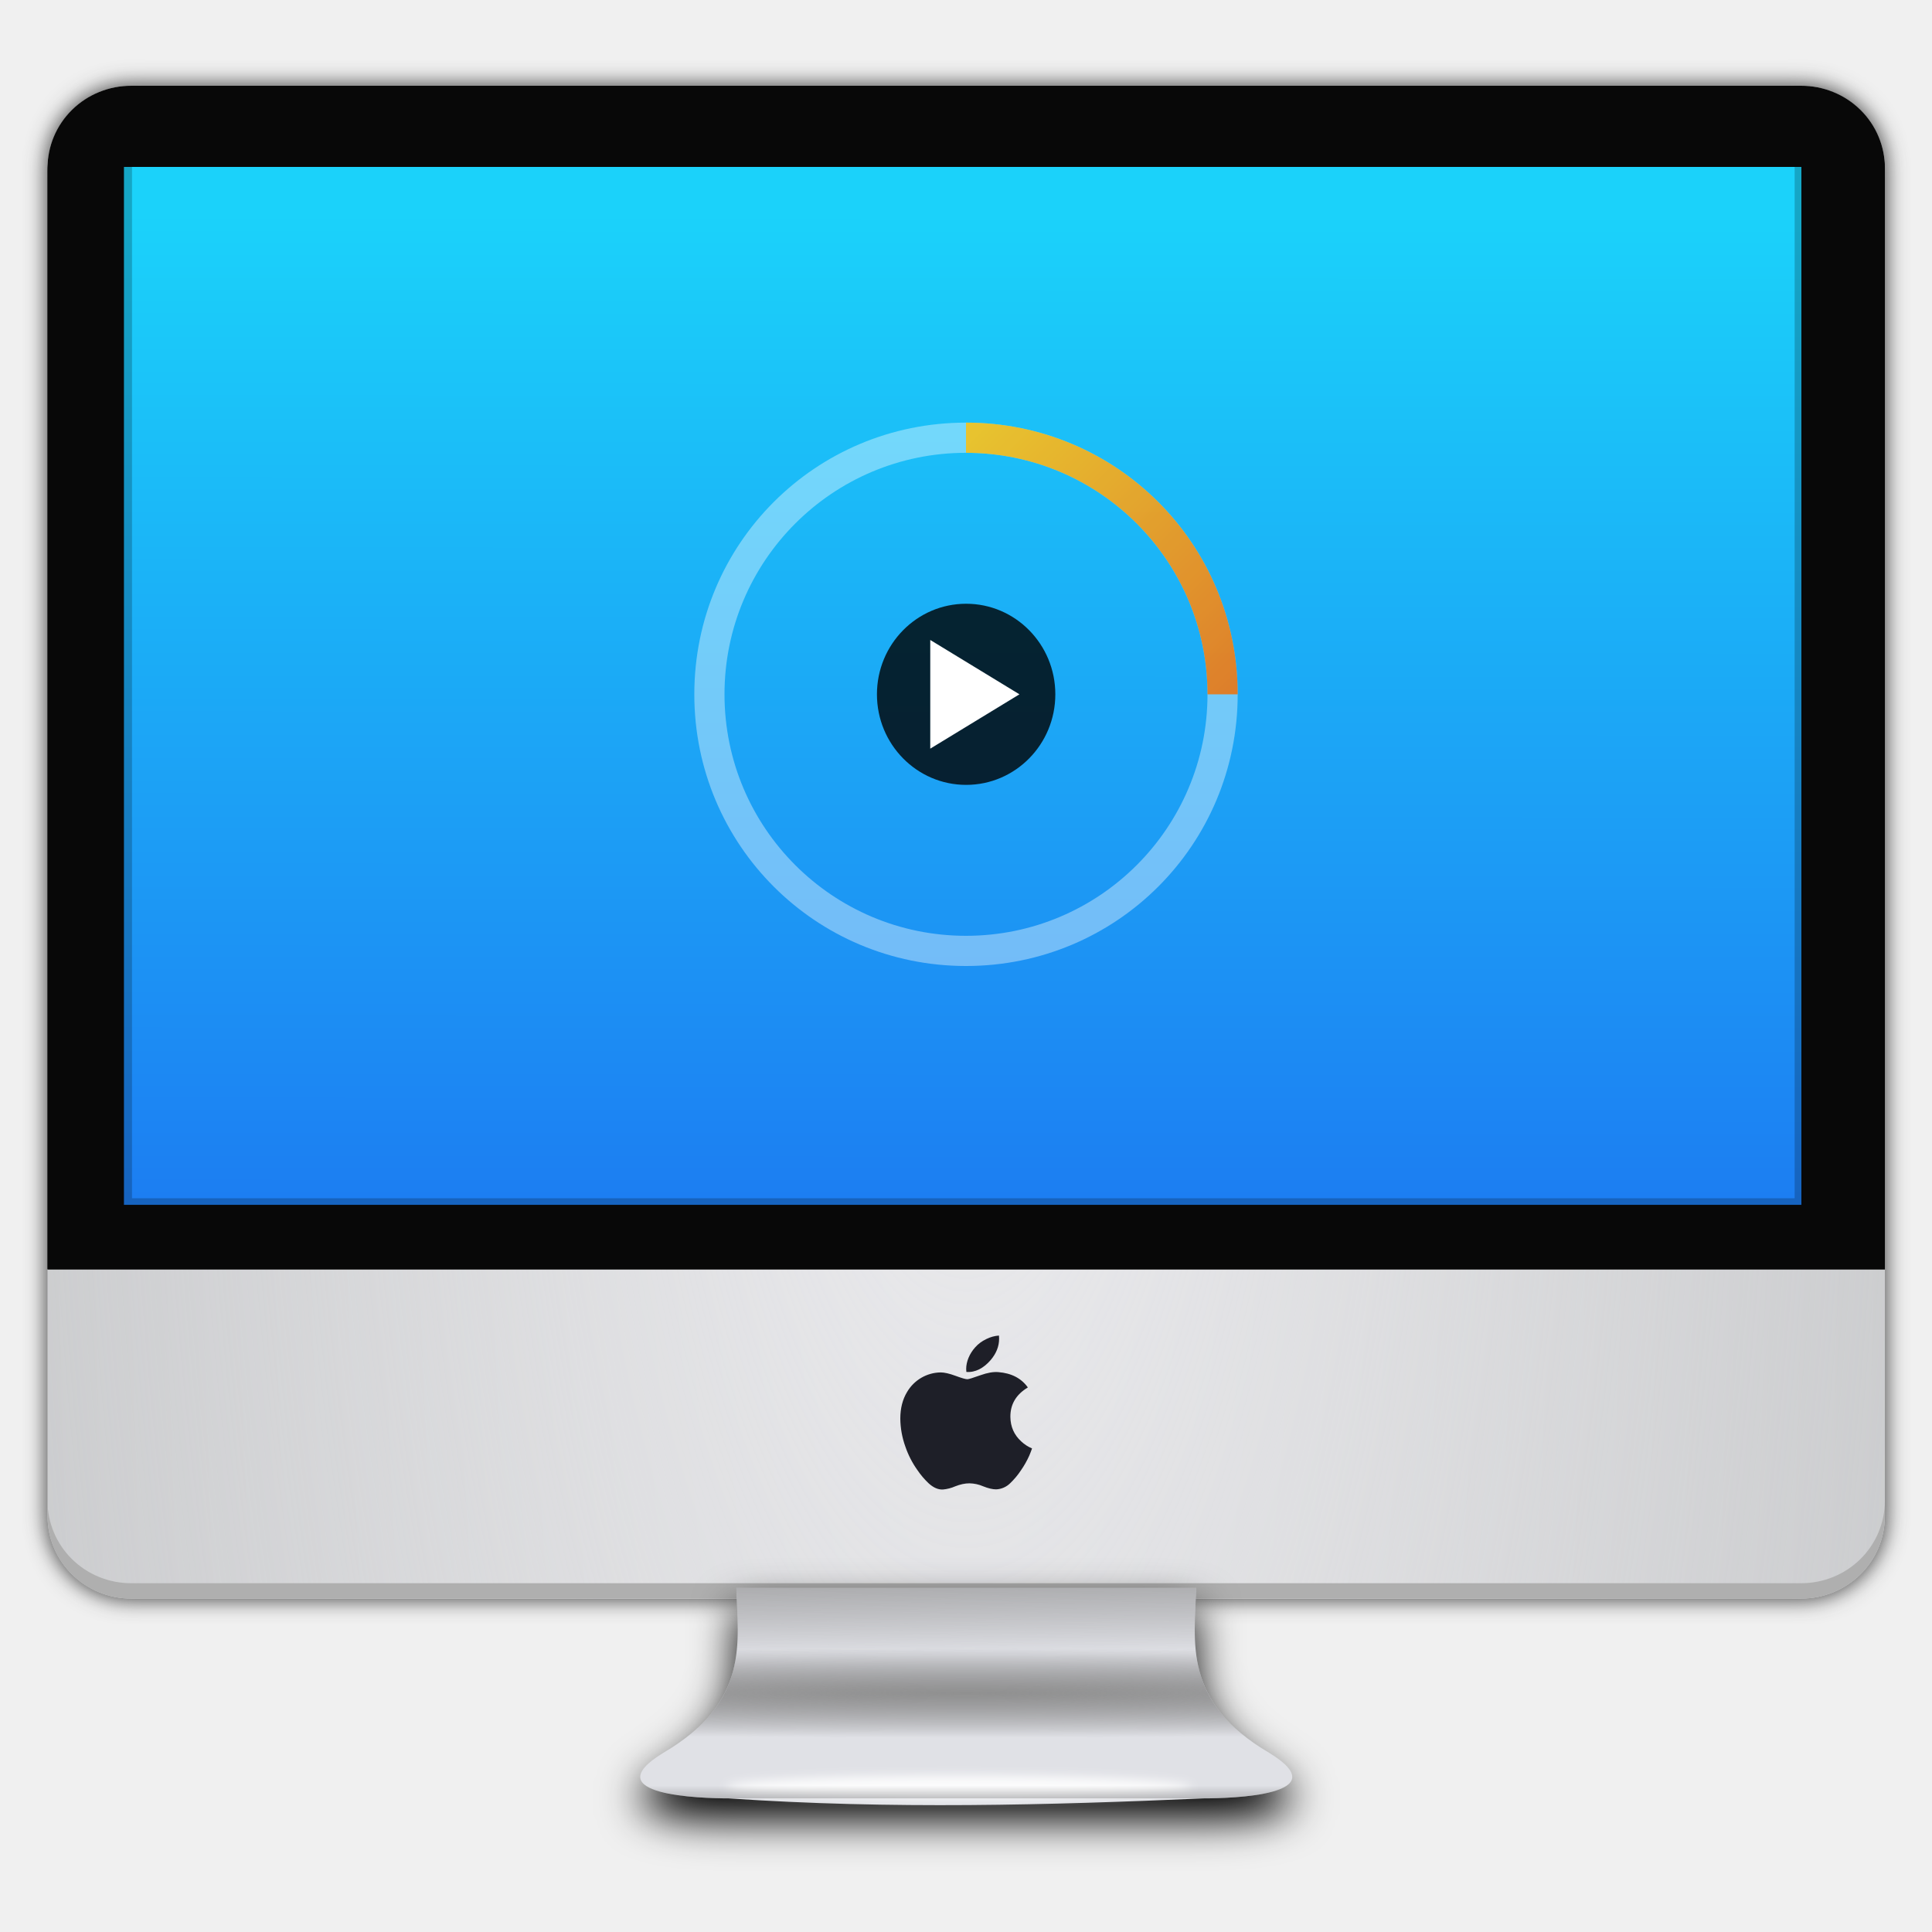
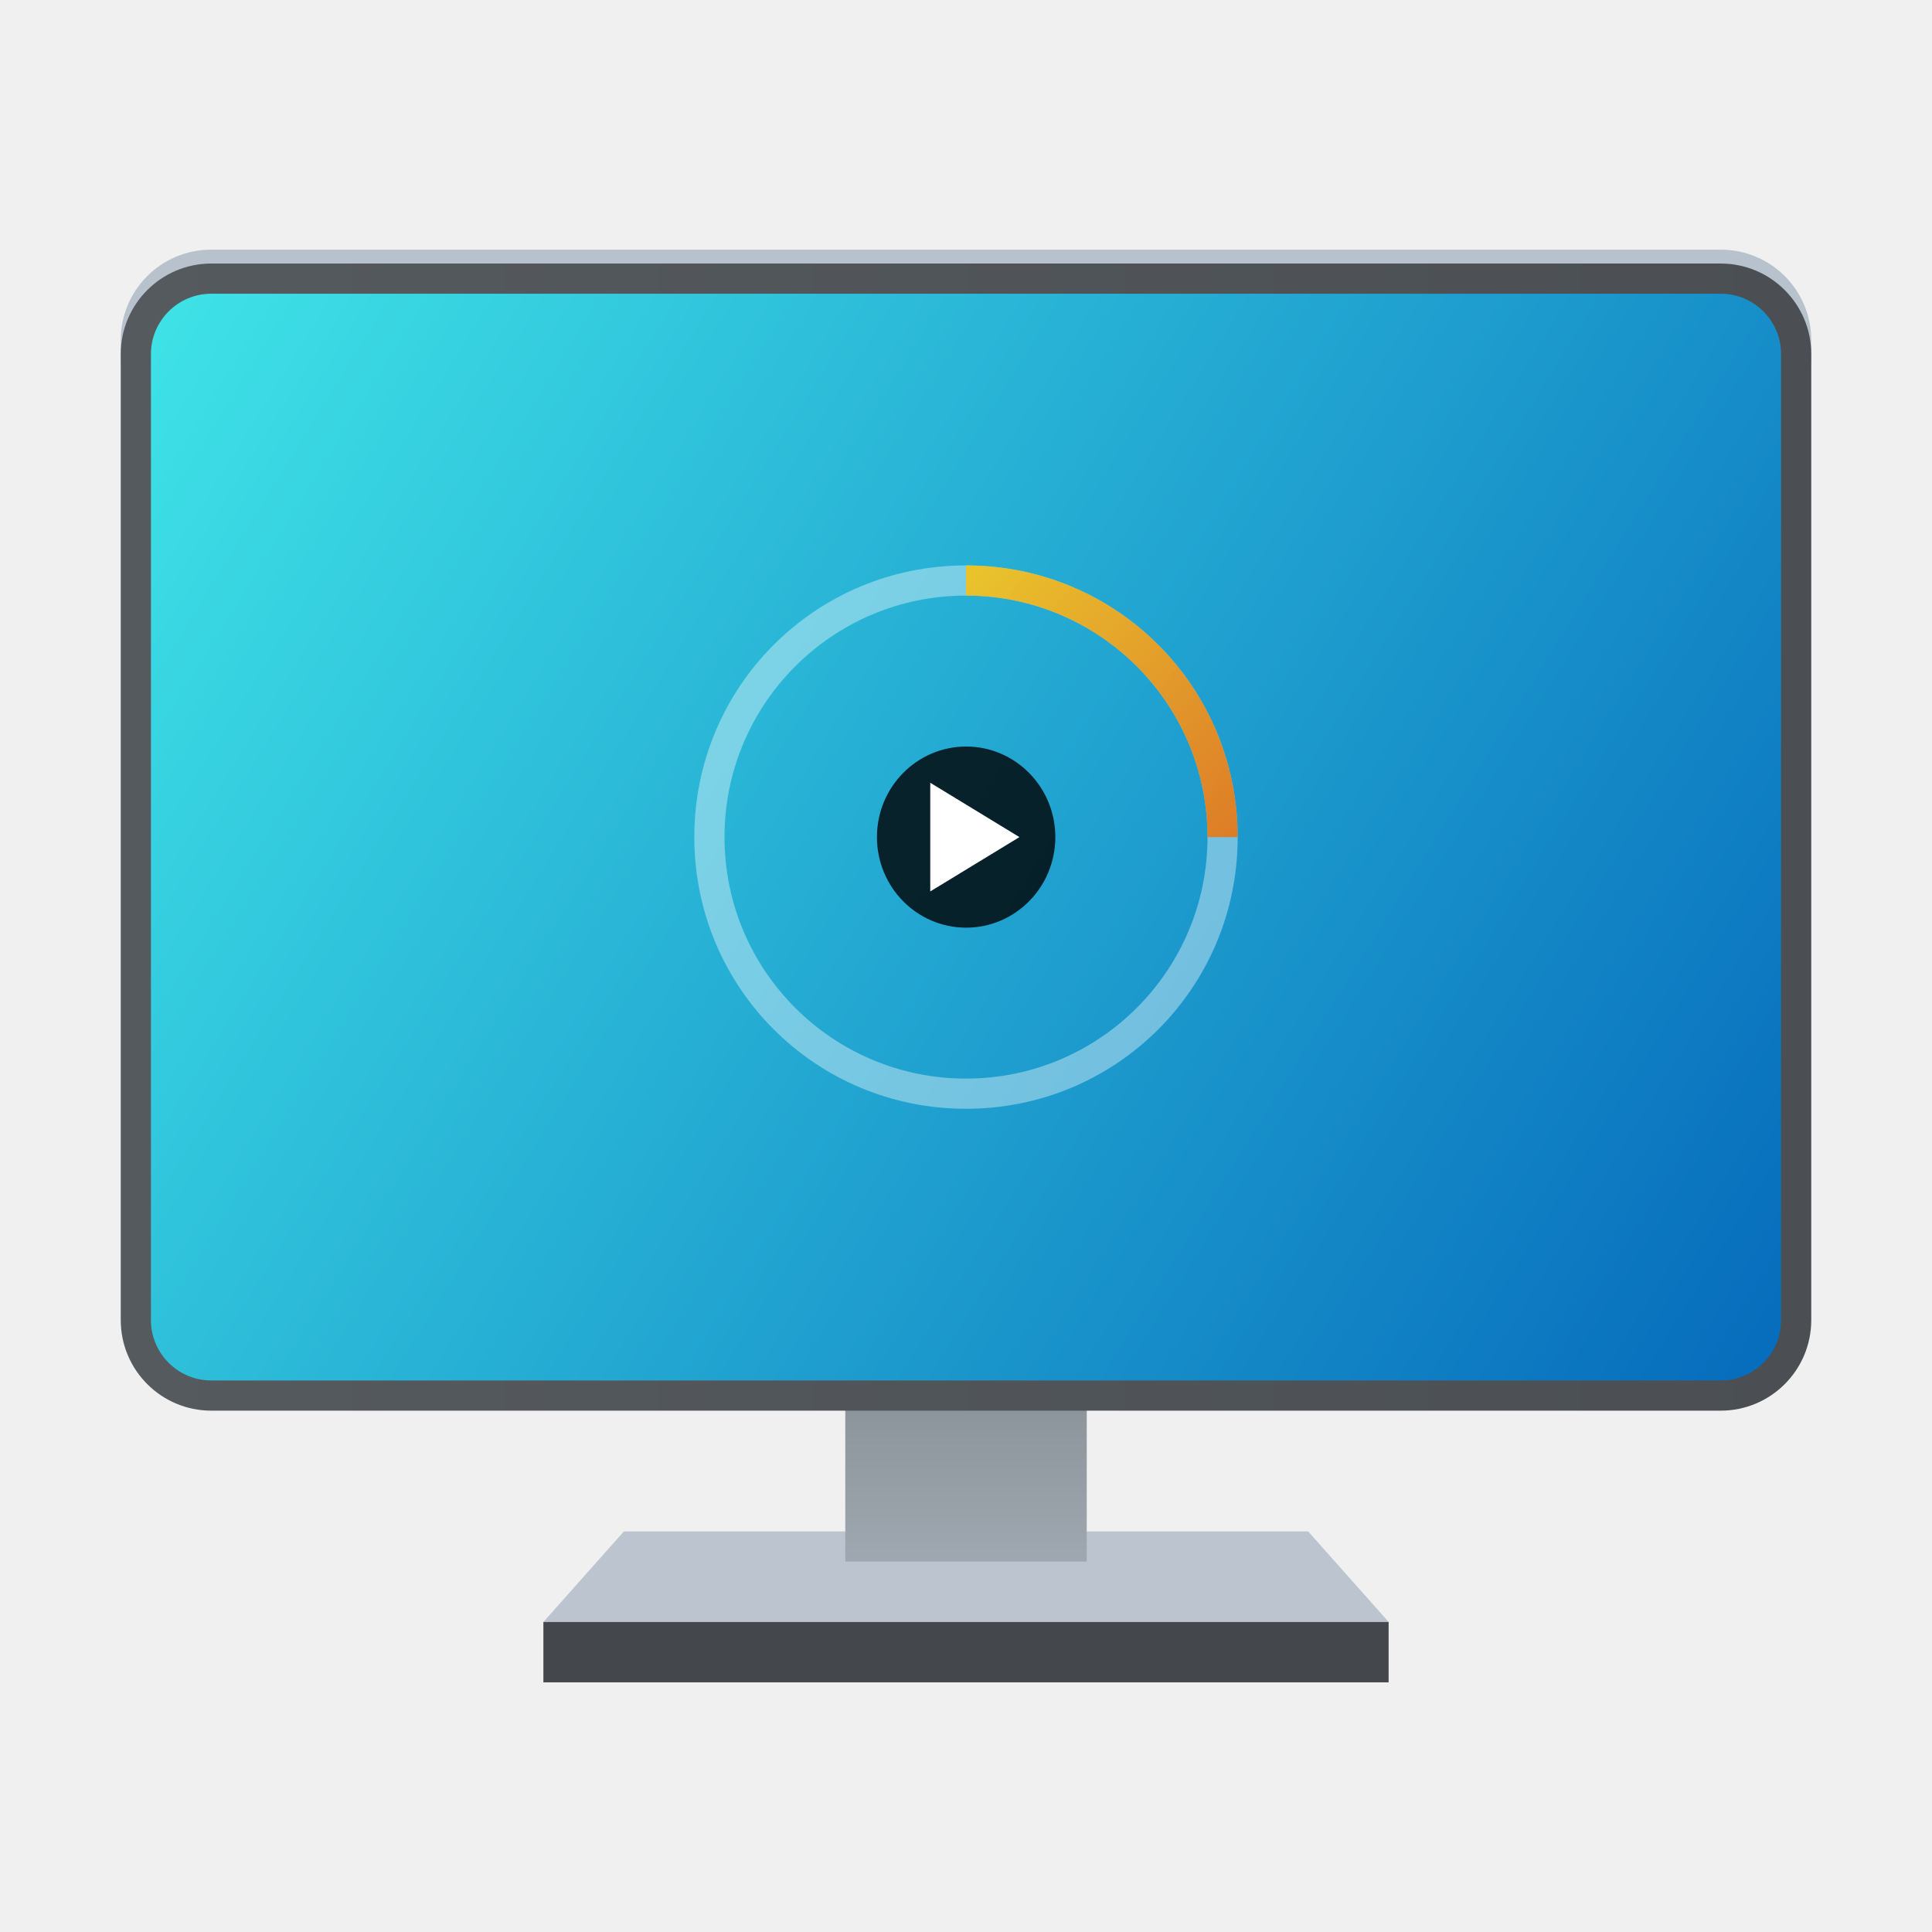
- <svg xmlns="http://www.w3.org/2000/svg" xmlns:xlink="http://www.w3.org/1999/xlink" width="64" height="64">
-   <defs>
+ <svg xmlns="http://www.w3.org/2000/svg" xmlns:xlink="http://www.w3.org/1999/xlink" width="64" height="64" version="1.1" id="svg29">
+   <defs id="defs14">
    <linearGradient id="k" x1="33" x2="24" y1="21" y2="12" gradientTransform="translate(377.71 494.8)scale(1.2857)" gradientUnits="userSpaceOnUse">
-       <stop offset="0" stop-color="#ee6406" />
-       <stop offset="1" stop-color="#ffce0d" />
+       <stop offset="0" stop-color="#ee6406" id="stop1" />
+       <stop offset="1" stop-color="#ffce0d" id="stop2" />
    </linearGradient>
    <linearGradient id="e" x1="23.844" x2="23.816" y1="17.574" y2="85.151" gradientUnits="userSpaceOnUse">
-       <stop offset="0" stop-color="#1bd2fa" />
-       <stop offset="1" stop-color="#1c7ef2" />
+       <stop offset="0" stop-color="#1bd2fa" id="stop3" />
+       <stop offset="1" stop-color="#1c7ef2" id="stop4" />
    </linearGradient>
    <linearGradient id="g" x1="174.79" x2="174.86" y1="109.47" y2="118.12" gradientUnits="userSpaceOnUse">
-       <stop offset="0" stop-color="#909090" />
-       <stop offset="1" stop-color="#727272" stop-opacity="0" />
+       <stop offset="0" stop-color="#909090" id="stop5" />
+       <stop offset="1" stop-color="#727272" stop-opacity="0" id="stop6" />
    </linearGradient>
    <linearGradient id="a">
-       <stop offset="0" stop-color="#909090" />
-       <stop offset="1" stop-color="#636363" stop-opacity="0" />
+       <stop offset="0" stop-color="#909090" id="stop7" />
+       <stop offset="1" stop-color="#636363" stop-opacity="0" id="stop8" />
    </linearGradient>
    <linearGradient xlink:href="#a" id="j" x1="183.06" x2="183.06" y1="129.42" y2="127.06" gradientUnits="userSpaceOnUse" />
-     <radialGradient id="c" cx="199.22" cy="60.978" r="62.148" gradientTransform="matrix(1.0119 0 0 5.0958 -134.28 -251.23)" gradientUnits="userSpaceOnUse">
-       <stop offset="0" stop-color="#e6e6e8" />
-       <stop offset="1" stop-color="#cbccce" />
+     <radialGradient id="c" cx="199.22" cy="60.978" r="62.148" gradientTransform="matrix(1.0119,0,0,5.0958,-134.28,-251.23)" gradientUnits="userSpaceOnUse">
+       <stop offset="0" stop-color="#e6e6e8" id="stop9" />
+       <stop offset="1" stop-color="#cbccce" id="stop10" />
    </radialGradient>
-     <radialGradient id="d" cx="199.22" cy="60.978" r="62.148" gradientTransform="matrix(1.3103 0 0 3.6151 -193.73 -160.94)" gradientUnits="userSpaceOnUse">
-       <stop offset="0" stop-color="#ececef" />
-       <stop offset="1" stop-color="#cbccce" stop-opacity="0" />
+     <radialGradient id="d" cx="199.22" cy="60.978" r="62.148" gradientTransform="matrix(1.3103,0,0,3.6151,-193.73,-160.94)" gradientUnits="userSpaceOnUse">
+       <stop offset="0" stop-color="#ececef" id="stop11" />
+       <stop offset="1" stop-color="#cbccce" stop-opacity="0" id="stop12" />
    </radialGradient>
-     <radialGradient xlink:href="#a" id="h" cx="178.79" cy="120.7" r="22.055" gradientTransform="matrix(3.8591 0 0 .1388 -511.17 103.95)" gradientUnits="userSpaceOnUse" />
-     <filter id="b" width="1.029" height="1.034" x="-.014" y="-.017" color-interpolation-filters="sRGB">
-       <feGaussianBlur stdDeviation=".75" />
+     <radialGradient xlink:href="#a" id="h" cx="178.79" cy="120.7" r="22.055" gradientTransform="matrix(3.8591,0,0,0.1388,-511.17,103.95)" gradientUnits="userSpaceOnUse" />
+     <filter id="b" width="1.029" height="1.035" x="-0.014" y="-0.017" color-interpolation-filters="sRGB">
+       <feGaussianBlur stdDeviation=".75" id="feGaussianBlur12" />
    </filter>
-     <filter id="f" width="1.161" height="1.491" x="-.08" y="-.245" color-interpolation-filters="sRGB">
-       <feGaussianBlur stdDeviation="1.479" />
+     <filter id="f" width="1.161" height="1.491" x="-0.08" y="-0.245" color-interpolation-filters="sRGB">
+       <feGaussianBlur stdDeviation="1.479" id="feGaussianBlur13" />
    </filter>
-     <filter id="i" width="1.082" height="2.008" x="-.041" y="-.504" color-interpolation-filters="sRGB">
-       <feGaussianBlur stdDeviation=".328" />
+     <filter id="i" width="1.05" height="2.007" x="-0.025" y="-0.503" color-interpolation-filters="sRGB">
+       <feGaussianBlur stdDeviation=".328" id="feGaussianBlur14" />
    </filter>
+     <linearGradient id="linearGradient29240" x1="32" x2="32" y1="44" y2="52" gradientTransform="matrix(0.79998,0,0,1,6.4007,0)" gradientUnits="userSpaceOnUse">
+       <stop stop-color="#818990" offset="0" id="stop1-7" />
+       <stop stop-color="#9fa8b0" offset="1" id="stop2-5" />
+     </linearGradient>
+     <linearGradient id="linearGradient1455" x1="4" x2="60" y1="27" y2="27" gradientTransform="matrix(1,0,0,1.0556,236.16,501.64)" gradientUnits="userSpaceOnUse">
+       <stop stop-color="#555a5f" offset="0" id="stop3-3" />
+       <stop stop-color="#4b4f53" offset="1" id="stop4-5" />
+     </linearGradient>
+     <linearGradient id="linearGradient17498" x1="4" x2="60" y1="9" y2="45" gradientTransform="matrix(0.96428,0,0,1,237.3,503.14)" gradientUnits="userSpaceOnUse">
+       <stop stop-color="#3fe3e7" offset="0" id="stop5-6" />
+       <stop stop-color="#066bbc" offset="1" id="stop6-2" />
+     </linearGradient>
+     <linearGradient xlink:href="#k" id="linearGradient33" gradientUnits="userSpaceOnUse" gradientTransform="matrix(1.2857,0,0,1.2857,377.71,494.8)" x1="33" y1="21" x2="24" y2="12" />
+     <linearGradient xlink:href="#k" id="linearGradient34" gradientUnits="userSpaceOnUse" gradientTransform="matrix(1.2857,0,0,1.2857,377.71,494.8)" x1="33" y1="21" x2="24" y2="12" />
  </defs>
-   <g stroke-width="2.058" transform="matrix(.48966 0 0 .48209 -.95 -1.39)">
-     <rect width="124.3" height="103.95" x="5.156" y="8.779" fill="#1a1a1a" filter="url(#b)" opacity=".887" rx="5.662" />
-     <rect width="124.3" height="103.95" x="5.156" y="8.779" fill="url(#c)" rx="5.662" />
-     <rect width="124.3" height="103.95" x="5.156" y="8.779" fill="url(#d)" rx="5.662" />
-     <path fill="#080808" d="M10.818 8.778a5.65 5.65 0 0 0-5.662 5.662v75.664h124.3V14.44a5.65 5.65 0 0 0-5.662-5.662z" />
-     <path fill="url(#e)" d="M10.318 12.353h113.49v73.329H10.318z" />
-     <path fill="#afafaf" d="M5.156 106.01v1.057a5.65 5.65 0 0 0 5.662 5.662h112.97a5.65 5.65 0 0 0 5.662-5.662v-1.057a5.65 5.65 0 0 1-5.662 5.662H10.818a5.65 5.65 0 0 1-5.662-5.662" />
-     <g transform="translate(-111.48 -1.474)">
-       <path d="M194.34 114.95c-.088 3.7-.946 7.822 4.95 11.334 4.707 2.926-2.61 3.127-4.429 3.127h-32.145c-1.818 0-9.136-.201-4.43-3.127 5.898-3.513 5.04-7.635 4.951-11.334z" filter="url(#f)" />
-       <path fill="#e0e1e6" d="M194.34 113.47c-.088 3.7-.946 7.822 4.95 11.334 4.707 2.926-2.61 3.127-4.429 3.127-10.492.462-21.162.762-32.145 0-1.818 0-9.136-.201-4.43-3.127 5.898-3.513 5.04-7.635 4.951-11.334z" />
-       <path fill="url(#g)" d="M194.34 113.47c-.088 3.7-.946 7.822 4.95 11.334 4.707 2.926-2.61 3.127-4.429 3.127h-32.145c-1.818 0-9.136-.201-4.43-3.127 5.898-3.513 5.04-7.635 4.951-11.334z" />
-       <path fill="url(#h)" d="M194.34 113.47c-.088 3.7-.946 7.822 4.95 11.334 4.707 2.926-2.61 3.127-4.429 3.127h-32.145c-1.818 0-9.136-.201-4.43-3.127 5.898-3.513 5.04-7.635 4.951-11.334z" />
-       <ellipse cx="178.29" cy="127.15" fill="#fff" filter="url(#i)" opacity=".887" rx="15.764" ry=".782" />
-       <path fill="url(#j)" d="M194.34 113.47c-.088 3.7-.946 7.822 4.95 11.334 4.707 2.926-2.61 3.127-4.429 3.127h-32.145c-1.818 0-9.136-.201-4.43-3.127 5.898-3.513 5.04-7.635 4.951-11.334z" />
+   <g transform="translate(-376.58,-491.796)" id="g11">
+     <g transform="translate(140.42,-10.614)" id="g10">
+       <path d="m 243.16,510.68 c -1.662,0 -3,1.338 -3,3 v 1 c 0,-1.662 1.338,-3 3,-3 h 50 c 1.662,0 3,1.338 3,3 v -1 c 0,-1.662 -1.338,-3 -3,-3 z" fill="#b8c2cc" id="path6" />
+       <g transform="translate(236.16,502.14)" shape-rendering="auto" id="g9">
+         <path d="m 20.667,51 h 22.667 l 2.667,3 h -28 z" color="#000000" color-rendering="auto" dominant-baseline="auto" fill="#bcc5cf" image-rendering="optimizeSpeed" solid-color="#000000" stop-color="#000000" stroke-width="5.773" style="font-variant-ligatures:normal;font-variant-position:normal;font-variant-caps:normal;font-variant-numeric:normal;font-variant-alternates:normal;font-variant-east-asian:normal;font-feature-settings:normal;font-variation-settings:normal;text-indent:0;text-decoration-line:none;text-decoration-style:solid;text-decoration-color:#000000;text-transform:none;text-orientation:mixed;white-space:normal;shape-padding:0;shape-margin:0;inline-size:0;isolation:auto;mix-blend-mode:normal" id="path7" />
+         <path d="M 28.001,44.222 H 36 v 7.778 h -7.999 z" color="#000000" color-rendering="auto" dominant-baseline="auto" fill="url(#linearGradient29240)" image-rendering="optimizeSpeed" solid-color="#000000" stop-color="#000000" stroke-width="5.443" style="font-variant-ligatures:normal;font-variant-position:normal;font-variant-caps:normal;font-variant-numeric:normal;font-variant-alternates:normal;font-variant-east-asian:normal;font-feature-settings:normal;font-variation-settings:normal;text-indent:0;text-decoration-line:none;text-decoration-style:solid;text-decoration-color:#000000;text-transform:none;text-orientation:mixed;white-space:normal;shape-padding:0;shape-margin:0;inline-size:0;isolation:auto;mix-blend-mode:normal;fill:url(#linearGradient29240)" id="path8" />
+         <path d="m 18,54 h 28 v 2 H 18 Z" color="#000000" color-rendering="auto" dominant-baseline="auto" fill="#44484c" fill-opacity="0.996" image-rendering="optimizeSpeed" solid-color="#000000" stop-color="#000000" stroke-width="6.667" style="font-variant-ligatures:normal;font-variant-position:normal;font-variant-caps:normal;font-variant-numeric:normal;font-variant-alternates:normal;font-variant-east-asian:normal;font-feature-settings:normal;font-variation-settings:normal;text-indent:0;text-decoration-line:none;text-decoration-style:solid;text-decoration-color:#000000;text-transform:none;text-orientation:mixed;white-space:normal;shape-padding:0;shape-margin:0;inline-size:0;isolation:auto;mix-blend-mode:normal" id="path9" />
+       </g>
+       <rect x="240.16" y="511.14" width="56" height="38" ry="3" fill="url(#linearGradient1455)" stroke-linecap="round" stroke-linejoin="round" stroke-width="0.822" id="rect9" style="fill:url(#linearGradient1455)" />
+       <rect x="241.16" y="512.14" width="54" height="36" ry="2" fill="url(#linearGradient17498)" stroke-linecap="round" stroke-linejoin="round" stroke-width="0.786" id="rect10" style="fill:url(#linearGradient17498)" />
    </g>
  </g>
-   <path fill="#1e1f28" d="M34.097 48.217a3 3 0 0 1-.279.493 2.5 2.5 0 0 1-.358.427.7.7 0 0 1-.462.2q-.177 0-.426-.1a1.2 1.2 0 0 0-.458-.1q-.22 0-.472.1a1.3 1.3 0 0 1-.407.105q-.237.01-.472-.205a2.6 2.6 0 0 1-.375-.442 3 3 0 0 1-.397-.776 2.8 2.8 0 0 1-.167-.925q0-.513.225-.884a1.31 1.31 0 0 1 1.11-.647q.188 0 .494.113.305.113.391.113.065 0 .434-.133.35-.124.59-.103.654.05.981.508-.584.35-.579.976.006.49.36.812.16.15.358.232a4 4 0 0 1-.091.236m-1-3.873q0 .383-.283.713c-.228.263-.503.414-.802.39a1 1 0 0 1-.006-.097c0-.244.108-.507.3-.72q.145-.165.367-.272a1.1 1.1 0 0 1 .419-.116 1 1 0 0 1 .005.102" />
-   <path fill-opacity=".212" d="M4.102 4.565v35.351h55.572V4.565zm.271.245H59.45v34.884H4.373z" />
-   <path fill="#080808" d="M4.347 2.962c-1.536 0-2.772 1.218-2.772 2.73v36.356h60.864V5.692c0-1.513-1.236-2.73-2.772-2.73zM4.102 5.53h55.572v34.386H4.102z" />
-   <path fill="#fff" fill-opacity=".453" d="M32 14c-4.986 0-9 4.014-9 9s4.014 9 9 9 9-4.014 9-9-4.014-9-9-9m0 1a8 8 0 0 1 8 8 8 8 0 0 1-8 8 8 8 0 0 1-8-8 8 8 0 0 1 8-8" opacity=".85" />
-   <path fill="url(#k)" d="M408.57 512.8v1a8 8 0 0 1 8 8h1c0-4.986-4.014-9-9-9" opacity=".85" transform="translate(-376.57 -498.8)" />
-   <g transform="translate(-376.57 -500.8)">
-     <rect width="5.909" height="6" x="405.62" y="520.8" opacity=".8" rx="2.954" ry="3" />
-     <path fill="#fff" fill-rule="evenodd" d="m410.34 523.8-2.954-1.8v3.6z" />
+   <g stroke-width="2.058" transform="matrix(0.48966,0,0,0.48209,-112.6283,-1.39)" id="g24">
+     <rect width="124.3" height="103.95" x="5.156" y="8.779" fill="#1a1a1a" filter="url(#b)" opacity="0.887" rx="5.662" id="rect14" />
+     <rect width="124.3" height="103.95" x="5.156" y="8.779" fill="url(#c)" rx="5.662" id="rect15" style="fill:url(#c)" />
+     <rect width="124.3" height="103.95" x="5.156" y="8.779" fill="url(#d)" rx="5.662" id="rect16" style="fill:url(#d)" />
+     <path fill="#080808" d="M 10.818,8.778 A 5.65,5.65 0 0 0 5.156,14.44 v 75.664 h 124.3 V 14.44 a 5.65,5.65 0 0 0 -5.662,-5.662 z" id="path16" />
+     <path fill="url(#e)" d="m 10.318,12.353 h 113.49 V 85.682 H 10.318 Z" id="path17" style="fill:url(#e)" />
+     <path fill="#afafaf" d="m 5.156,106.01 v 1.057 a 5.65,5.65 0 0 0 5.662,5.662 h 112.97 a 5.65,5.65 0 0 0 5.662,-5.662 v -1.057 a 5.65,5.65 0 0 1 -5.662,5.662 H 10.818 A 5.65,5.65 0 0 1 5.156,106.01" id="path18" />
+     <g transform="translate(-111.48,-1.474)" id="g23">
+       <path d="m 194.34,114.95 c -0.088,3.7 -0.946,7.822 4.95,11.334 4.707,2.926 -2.61,3.127 -4.429,3.127 h -32.145 c -1.818,0 -9.136,-0.201 -4.43,-3.127 5.898,-3.513 5.04,-7.635 4.951,-11.334 z" filter="url(#f)" id="path19" />
+       <path fill="#e0e1e6" d="m 194.34,113.47 c -0.088,3.7 -0.946,7.822 4.95,11.334 4.707,2.926 -2.61,3.127 -4.429,3.127 -10.492,0.462 -21.162,0.762 -32.145,0 -1.818,0 -9.136,-0.201 -4.43,-3.127 5.898,-3.513 5.04,-7.635 4.951,-11.334 z" id="path20" />
+       <path fill="url(#g)" d="m 194.34,113.47 c -0.088,3.7 -0.946,7.822 4.95,11.334 4.707,2.926 -2.61,3.127 -4.429,3.127 h -32.145 c -1.818,0 -9.136,-0.201 -4.43,-3.127 5.898,-3.513 5.04,-7.635 4.951,-11.334 z" id="path21" style="fill:url(#g)" />
+       <path fill="url(#h)" d="m 194.34,113.47 c -0.088,3.7 -0.946,7.822 4.95,11.334 4.707,2.926 -2.61,3.127 -4.429,3.127 h -32.145 c -1.818,0 -9.136,-0.201 -4.43,-3.127 5.898,-3.513 5.04,-7.635 4.951,-11.334 z" id="path22" style="fill:url(#h)" />
+       <ellipse cx="178.29" cy="127.15" fill="#ffffff" filter="url(#i)" opacity="0.887" rx="15.764" ry="0.782" id="ellipse22" />
+       <path fill="url(#j)" d="m 194.34,113.47 c -0.088,3.7 -0.946,7.822 4.95,11.334 4.707,2.926 -2.61,3.127 -4.429,3.127 h -32.145 c -1.818,0 -9.136,-0.201 -4.43,-3.127 5.898,-3.513 5.04,-7.635 4.951,-11.334 z" id="path23" style="fill:url(#j)" />
+     </g>
+   </g>
+   <path fill="#1e1f28" d="m -77.58,48.217 a 3,3 0 0 1 -0.279,0.493 2.5,2.5 0 0 1 -0.358,0.427 0.7,0.7 0 0 1 -0.462,0.2 q -0.177,0 -0.426,-0.1 a 1.2,1.2 0 0 0 -0.458,-0.1 q -0.22,0 -0.472,0.1 a 1.3,1.3 0 0 1 -0.407,0.105 q -0.237,0.01 -0.472,-0.205 a 2.6,2.6 0 0 1 -0.375,-0.442 3,3 0 0 1 -0.397,-0.776 2.8,2.8 0 0 1 -0.167,-0.925 q 0,-0.513 0.225,-0.884 a 1.31,1.31 0 0 1 1.11,-0.647 q 0.188,0 0.494,0.113 0.305,0.113 0.391,0.113 0.065,0 0.434,-0.133 0.35,-0.124 0.59,-0.103 0.654,0.05 0.981,0.508 -0.584,0.35 -0.579,0.976 0.006,0.49 0.36,0.812 0.16,0.15 0.358,0.232 a 4,4 0 0 1 -0.091,0.236 m -1,-3.873 q 0,0.383 -0.283,0.713 c -0.228,0.263 -0.503,0.414 -0.802,0.39 a 1,1 0 0 1 -0.006,-0.097 c 0,-0.244 0.108,-0.507 0.3,-0.72 q 0.145,-0.165 0.367,-0.272 a 1.1,1.1 0 0 1 0.419,-0.116 1,1 0 0 1 0.005,0.102" id="path24" />
+   <path fill-opacity="0.212" d="m -107.457,4.565 v 35.351 h 55.572 V 4.565 Z m 0.271,0.245 h 55.077 v 34.884 h -55.077 z" id="path25" />
+   <path fill="#080808" d="m -107.331,2.962 c -1.536,0 -2.772,1.218 -2.772,2.73 v 36.356 h 60.864 V 5.692 c 0,-1.513 -1.236,-2.73 -2.772,-2.73 z m -0.245,2.568 h 55.572 v 34.386 h -55.572 z" id="path26" />
+   <g id="g34" transform="translate(3.6621094e-6,4.730015)">
+     <path fill="#ffffff" fill-opacity="0.453" d="m 32,14 c -4.986,0 -9,4.014 -9,9 0,4.986 4.014,9 9,9 4.986,0 9,-4.014 9,-9 0,-4.986 -4.014,-9 -9,-9 m 0,1 a 8,8 0 0 1 8,8 8,8 0 0 1 -8,8 8,8 0 0 1 -8,-8 8,8 0 0 1 8,-8" opacity="0.85" id="path27" />
+     <path fill="url(#k)" d="m 408.57,512.8 v 1 a 8,8 0 0 1 8,8 h 1 c 0,-4.986 -4.014,-9 -9,-9" opacity="0.85" transform="translate(-376.57,-498.8)" id="path28" style="fill:url(#linearGradient34)" />
+     <g transform="translate(-376.57,-500.8)" id="g29">
+       <rect width="5.909" height="6" x="405.62" y="520.8" opacity="0.8" rx="2.954" ry="3" id="rect28" />
+       <path fill="#ffffff" fill-rule="evenodd" d="m 410.34,523.8 -2.954,-1.8 v 3.6 z" id="path29" />
+     </g>
+   </g>
+   <g id="g33" transform="translate(-111.6712)">
+     <path fill="#ffffff" fill-opacity="0.453" d="m 32,14 c -4.986,0 -9,4.014 -9,9 0,4.986 4.014,9 9,9 4.986,0 9,-4.014 9,-9 0,-4.986 -4.014,-9 -9,-9 m 0,1 a 8,8 0 0 1 8,8 8,8 0 0 1 -8,8 8,8 0 0 1 -8,-8 8,8 0 0 1 8,-8" opacity="0.85" id="path30" />
+     <path fill="url(#k)" d="m 408.57,512.8 v 1 a 8,8 0 0 1 8,8 h 1 c 0,-4.986 -4.014,-9 -9,-9" opacity="0.85" transform="translate(-376.57,-498.8)" id="path31" style="fill:url(#linearGradient33)" />
+     <g transform="translate(-376.57,-500.8)" id="g32">
+       <rect width="5.909" height="6" x="405.62" y="520.8" opacity="0.8" rx="2.954" ry="3" id="rect31" />
+       <path fill="#ffffff" fill-rule="evenodd" d="m 410.34,523.8 -2.954,-1.8 v 3.6 z" id="path32" />
+     </g>
  </g>
</svg>
